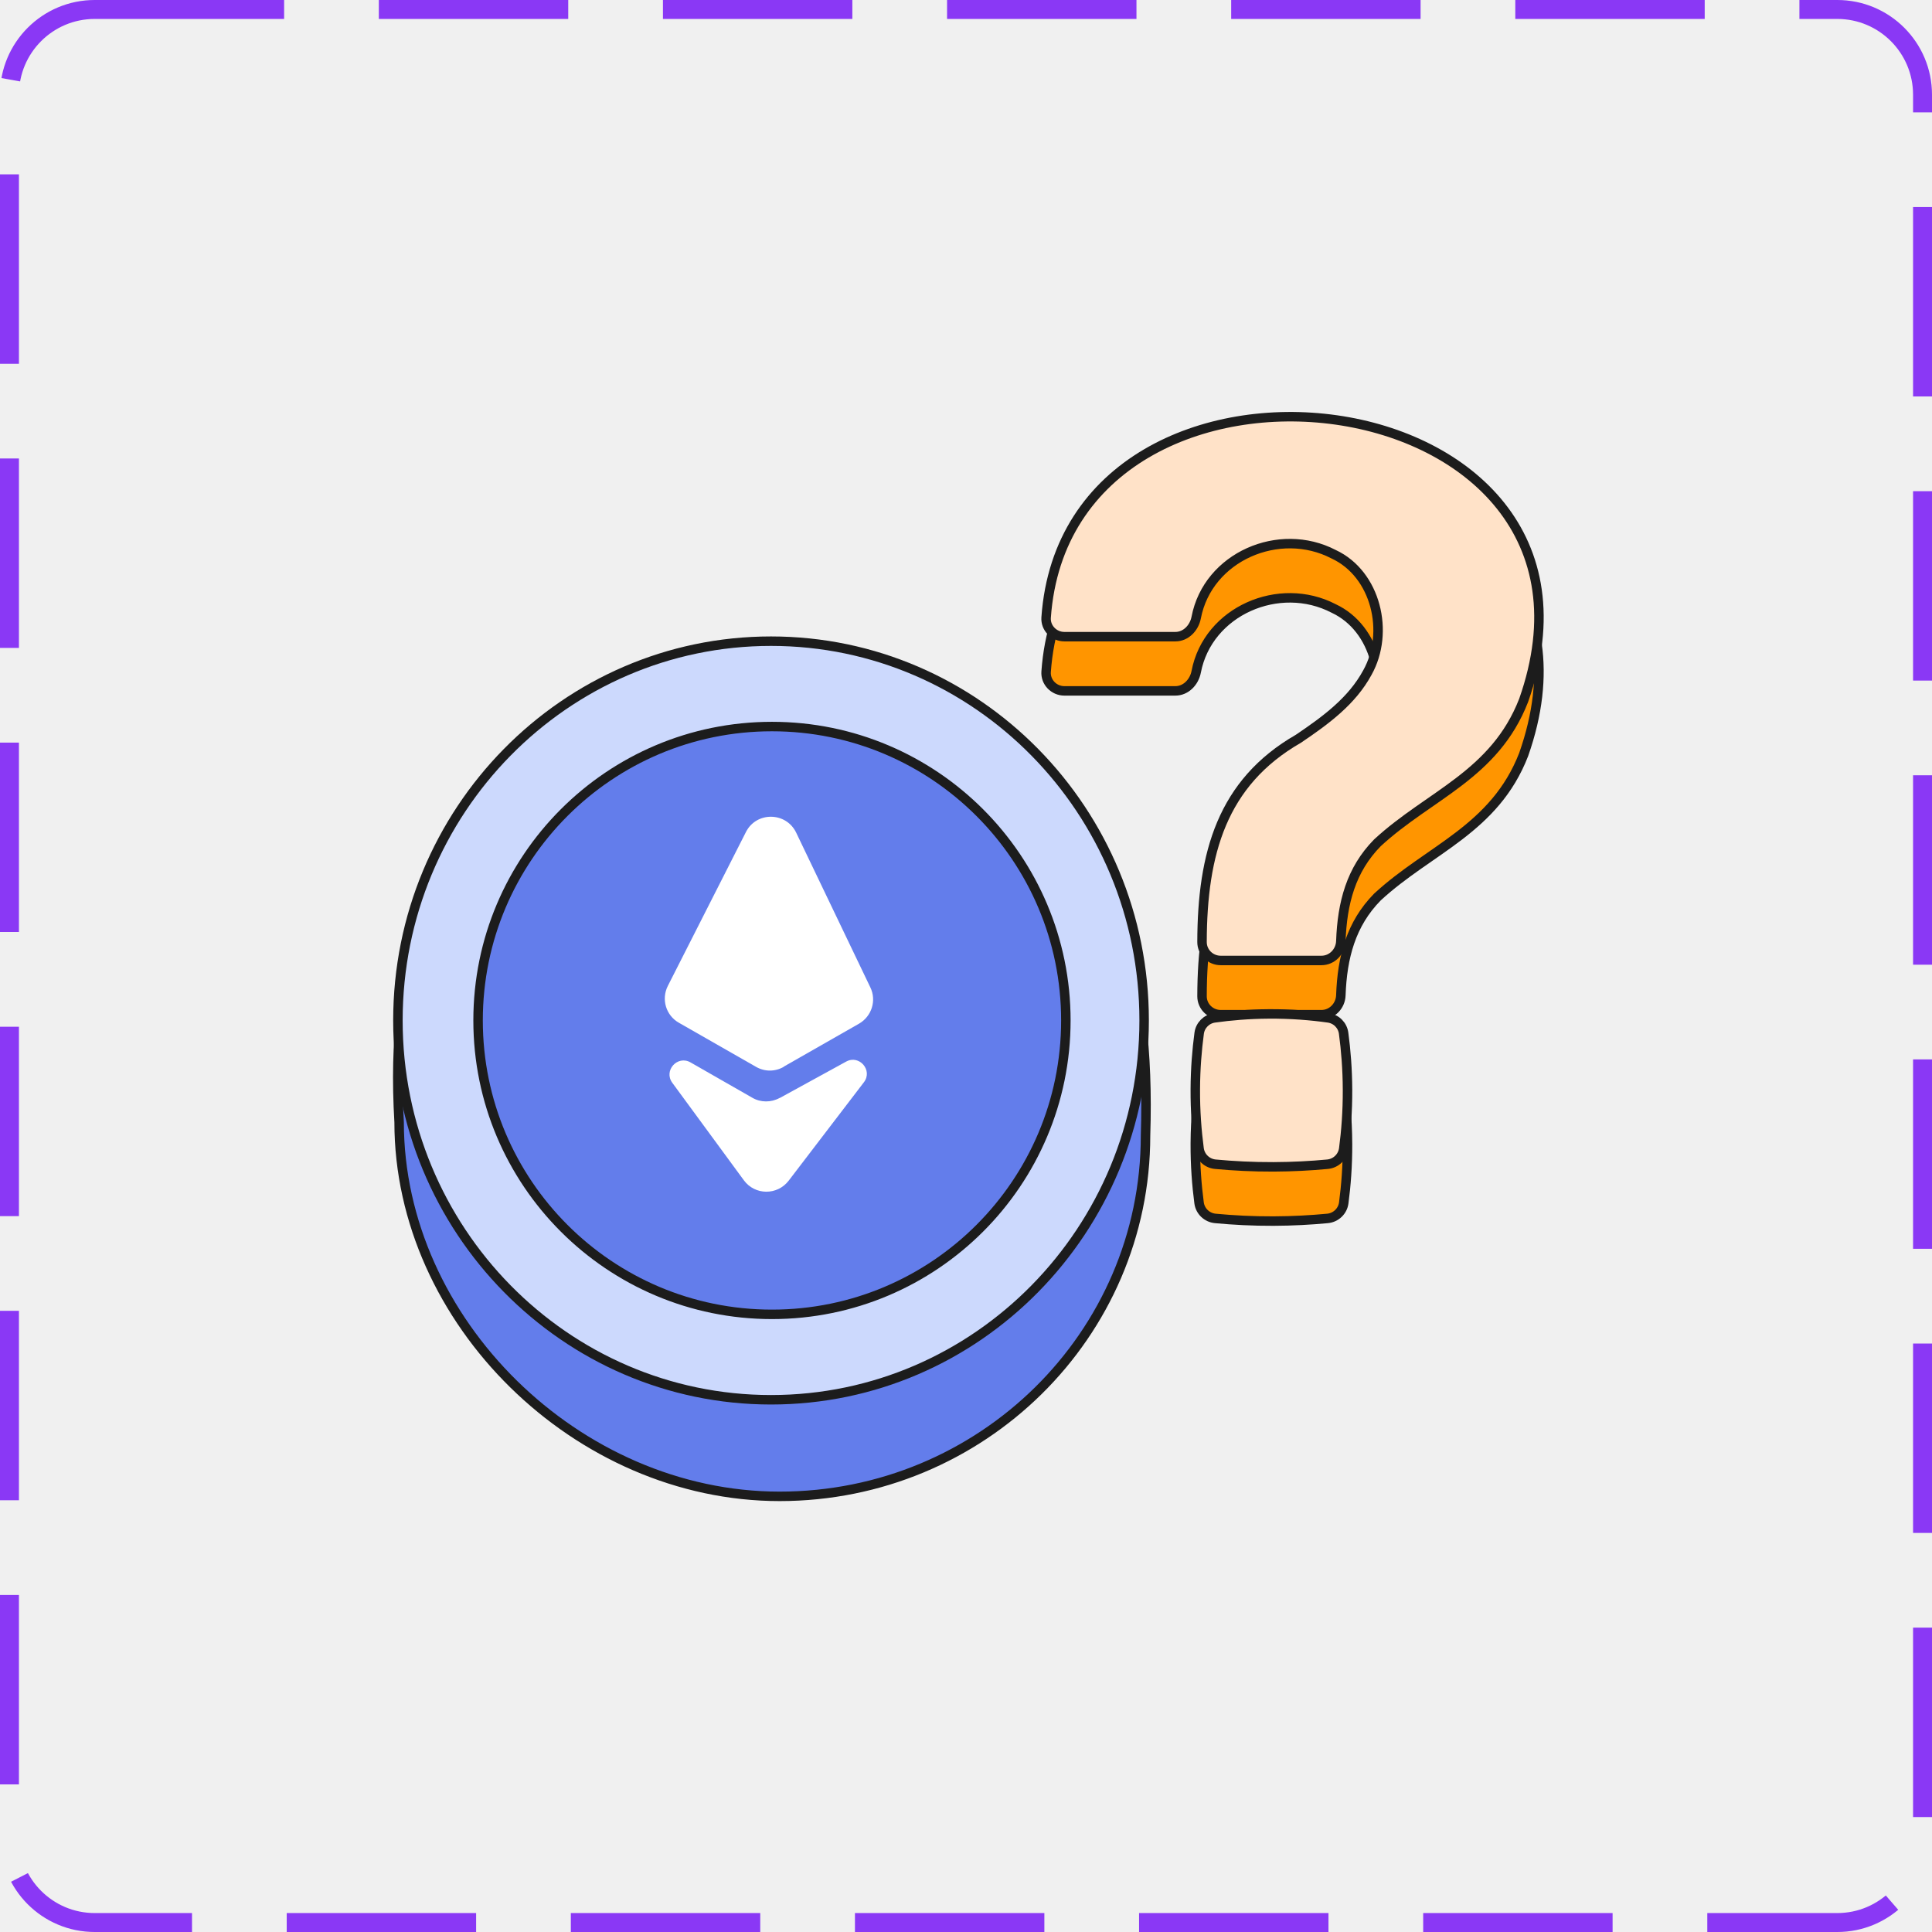
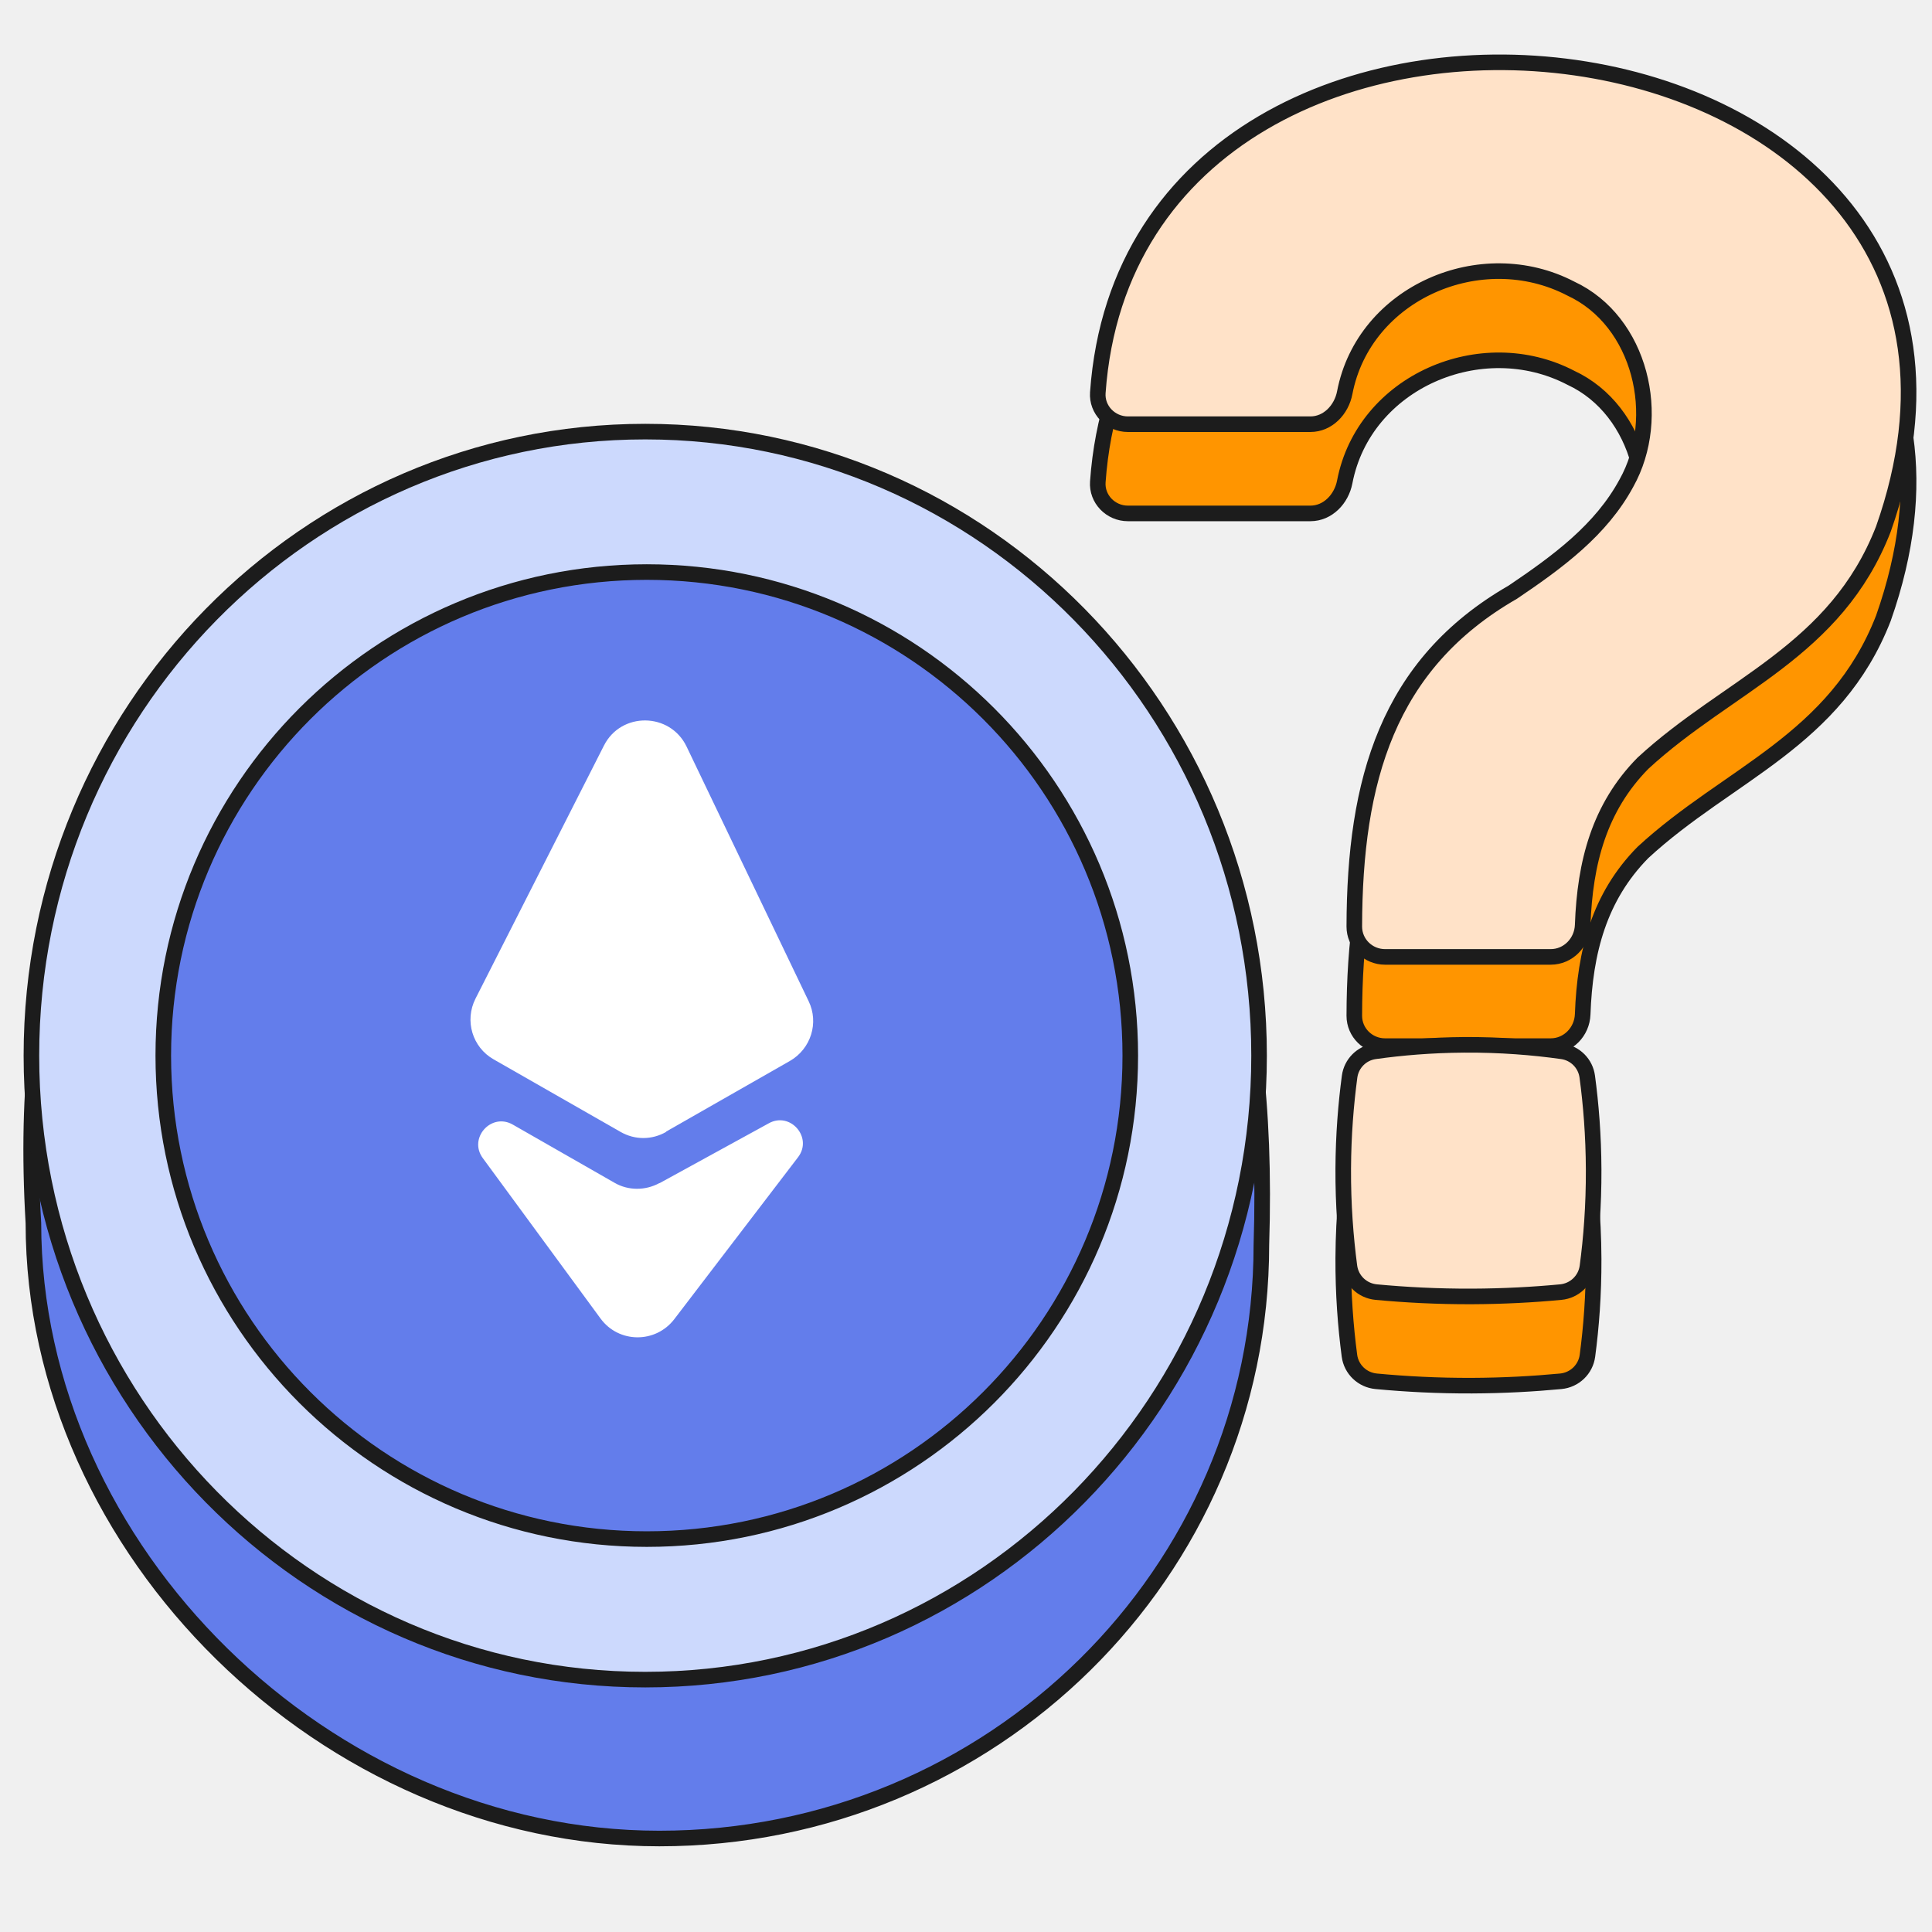
- <svg xmlns="http://www.w3.org/2000/svg" width="102" height="102" viewBox="0 0 102 102" fill="none">
-   <rect x="0.5" y="0.5" width="101" height="101" rx="4.5" stroke="#8A38F5" stroke-dasharray="10 5" />
-   <path d="M60.479 59.954C60.479 70.472 51.828 79 41.158 79C30.488 79 21.072 69.768 21.072 59.25C20.031 41.511 30.488 40.909 41.158 40.909C51.828 40.909 61.061 41.827 60.479 59.954Z" fill="#637DEB" stroke="#1C1C1C" stroke-width="0.5" stroke-linejoin="round" />
-   <path d="M40.706 73.901C51.591 73.901 60.405 64.934 60.405 53.876C60.405 42.818 51.581 33.851 40.706 33.851C29.832 33.851 21.008 42.818 21.008 53.876C21.008 64.934 29.832 73.901 40.706 73.901Z" fill="#CCD9FD" stroke="#1C1C1C" stroke-width="0.5" stroke-linejoin="round" />
-   <path d="M40.756 69.391C49.325 69.391 56.272 62.443 56.272 53.874C56.272 45.305 49.325 38.358 40.756 38.358C32.187 38.358 25.24 45.305 25.24 53.874C25.24 62.443 32.187 69.391 40.756 69.391Z" fill="#637DEB" stroke="#1C1C1C" stroke-width="0.5" stroke-linejoin="round" />
-   <path d="M41.38 56.322C40.921 56.587 40.37 56.587 39.911 56.322L35.841 53.996C35.157 53.608 34.902 52.752 35.26 52.048L39.381 43.928C39.932 42.836 41.503 42.856 42.033 43.958L45.95 52.129C46.287 52.823 46.022 53.66 45.349 54.047L41.38 56.312V56.322Z" fill="white" />
-   <path d="M41.159 57.967C40.711 58.212 40.16 58.212 39.721 57.957L36.457 56.09C35.763 55.692 35.018 56.529 35.498 57.171L39.272 62.313C39.854 63.108 41.037 63.119 41.639 62.333L45.607 57.141C46.097 56.508 45.362 55.661 44.669 56.049L41.17 57.967H41.159Z" fill="white" />
-   <path d="M64.448 53.571C63.905 53.571 63.46 53.138 63.461 52.596C63.472 47.921 64.517 44.183 68.547 41.867C70.001 40.885 71.378 39.873 72.193 38.367C73.378 36.25 72.651 33.166 70.409 32.123C67.54 30.63 63.772 32.251 63.154 35.465C63.049 36.014 62.611 36.475 62.053 36.475H56.194C55.643 36.475 55.191 36.015 55.23 35.464C56.395 19.078 86.516 22.58 80.441 39.838C78.909 43.781 75.463 44.827 72.723 47.356C71.323 48.778 70.862 50.539 70.79 52.55C70.77 53.11 70.324 53.571 69.764 53.571H64.448Z" fill="#FF9500" stroke="#1C1C1C" stroke-width="0.5" stroke-miterlimit="10" stroke-linejoin="round" />
-   <path d="M70.943 63.506C70.885 63.946 70.529 64.285 70.087 64.327C69.208 64.41 68.255 64.463 67.236 64.467C66.132 64.471 65.104 64.416 64.163 64.327C63.719 64.285 63.363 63.946 63.305 63.504C63.183 62.579 63.1 61.526 63.106 60.367C63.113 58.98 63.244 57.748 63.415 56.711C64.427 56.536 65.628 56.402 66.982 56.393C68.456 56.383 69.755 56.525 70.832 56.711C71.005 57.755 71.137 59 71.142 60.403C71.146 61.549 71.065 62.59 70.943 63.506Z" fill="#FF9500" stroke="#1C1C1C" stroke-width="0.5" stroke-miterlimit="10" stroke-linejoin="round" />
-   <path d="M64.448 50.708C63.905 50.708 63.46 50.275 63.461 49.733C63.472 45.058 64.517 41.32 68.547 39.004C70.001 38.022 71.378 37.011 72.193 35.505C73.378 33.387 72.651 30.303 70.409 29.261C67.54 27.767 63.772 29.388 63.154 32.602C63.049 33.151 62.611 33.613 62.053 33.613H56.194C55.643 33.613 55.191 33.152 55.23 32.602C56.395 16.215 86.516 19.717 80.441 36.975C78.909 40.918 75.463 41.965 72.723 44.494C71.323 45.915 70.862 47.676 70.79 49.687C70.77 50.247 70.324 50.708 69.764 50.708H64.448Z" fill="#FFE2C8" stroke="#1C1C1C" stroke-width="0.5" stroke-miterlimit="10" stroke-linejoin="round" />
-   <path d="M70.943 60.643C70.885 61.084 70.529 61.423 70.087 61.465C69.208 61.548 68.255 61.6 67.236 61.604C66.132 61.608 65.104 61.553 64.163 61.465C63.719 61.423 63.363 61.083 63.305 60.641C63.183 59.716 63.1 58.663 63.106 57.504C63.111 56.419 63.193 55.428 63.31 54.551C63.366 54.13 63.696 53.798 64.117 53.739C64.968 53.62 65.929 53.537 66.982 53.53C68.149 53.522 69.206 53.609 70.13 53.739C70.552 53.798 70.881 54.129 70.937 54.551C71.056 55.436 71.138 56.439 71.142 57.54C71.146 58.686 71.065 59.728 70.943 60.643Z" fill="#FFE2C8" stroke="#1C1C1C" stroke-width="0.5" stroke-miterlimit="10" stroke-linejoin="round" />
+ <svg xmlns="http://www.w3.org/2000/svg" width="62" height="62" viewBox="0 0 62 62" fill="none">
+   <g clip-path="url(#clip0_18011_5374)">
+     <path d="M40.479 39.954C40.479 50.472 31.828 59 21.158 59C10.488 59 1.072 49.768 1.072 39.25C0.031 21.511 10.488 20.909 21.158 20.909C31.828 20.909 41.061 21.827 40.479 39.954Z" fill="#637DEB" stroke="#1C1C1C" stroke-width="0.5" stroke-linejoin="round" />
+     <path d="M20.706 53.901C31.591 53.901 40.405 44.934 40.405 33.876C40.405 22.818 31.581 13.851 20.706 13.851C9.832 13.851 1.008 22.818 1.008 33.876C1.008 44.934 9.832 53.901 20.706 53.901Z" fill="#CCD9FD" stroke="#1C1C1C" stroke-width="0.5" stroke-linejoin="round" />
+     <path d="M20.756 49.391C29.325 49.391 36.272 42.443 36.272 33.874C36.272 25.305 29.325 18.358 20.756 18.358C12.187 18.358 5.24 25.305 5.24 33.874C5.24 42.443 12.187 49.391 20.756 49.391Z" fill="#637DEB" stroke="#1C1C1C" stroke-width="0.5" stroke-linejoin="round" />
+     <path d="M21.38 36.322C20.921 36.587 20.37 36.587 19.911 36.322L15.841 33.996C15.158 33.608 14.902 32.752 15.259 32.048L19.381 23.927C19.932 22.836 21.503 22.856 22.033 23.958L25.95 32.129C26.287 32.823 26.022 33.66 25.349 34.047L21.38 36.312V36.322Z" fill="white" />
+     <path d="M21.159 37.967C20.711 38.212 20.16 38.212 19.721 37.957L16.457 36.09C15.763 35.692 15.018 36.529 15.498 37.171L19.272 42.313C19.854 43.108 21.037 43.119 21.639 42.333L25.607 37.141C26.097 36.508 25.362 35.661 24.669 36.049L21.17 37.967H21.159Z" fill="white" />
+     <path d="M44.447 33.571C43.905 33.571 43.46 33.138 43.461 32.596C43.472 27.921 44.517 24.183 48.547 21.867C50.001 20.885 51.378 19.873 52.193 18.367C53.378 16.25 52.651 13.165 50.409 12.123C47.541 10.63 43.772 12.251 43.154 15.465C43.049 16.014 42.611 16.476 42.053 16.476H36.194C35.643 16.476 35.191 16.015 35.23 15.464C36.395 -0.922 66.516 2.58 60.441 19.838C58.909 23.781 55.463 24.827 52.723 27.357C51.323 28.778 50.862 30.539 50.79 32.55C50.77 33.11 50.324 33.571 49.764 33.571H44.447Z" fill="#FF9500" stroke="#1C1C1C" stroke-width="0.5" stroke-miterlimit="10" stroke-linejoin="round" />
+     <path d="M50.943 43.506C50.885 43.946 50.529 44.285 50.087 44.327C49.208 44.41 48.255 44.463 47.236 44.467C46.132 44.471 45.104 44.416 44.163 44.327C43.719 44.285 43.363 43.946 43.305 43.504C43.183 42.579 43.1 41.526 43.106 40.367C43.113 38.98 43.244 37.748 43.415 36.711C44.427 36.536 45.628 36.402 46.982 36.393C48.456 36.383 49.755 36.525 50.832 36.711C51.005 37.755 51.137 39 51.142 40.403C51.146 41.549 51.065 42.59 50.943 43.506Z" fill="#FF9500" stroke="#1C1C1C" stroke-width="0.5" stroke-miterlimit="10" stroke-linejoin="round" />
+     <path d="M44.447 30.708C43.905 30.708 43.46 30.275 43.461 29.733C43.472 25.058 44.517 21.32 48.547 19.004C50.001 18.022 51.378 17.011 52.193 15.505C53.378 13.387 52.651 10.303 50.409 9.261C47.541 7.767 43.772 9.388 43.154 12.602C43.049 13.151 42.611 13.613 42.053 13.613H36.194C35.643 13.613 35.191 13.152 35.23 12.601C36.395 -3.785 66.516 -0.283 60.441 16.975C58.909 20.918 55.463 21.965 52.723 24.494C51.323 25.915 50.862 27.676 50.79 29.687C50.77 30.247 50.324 30.708 49.764 30.708H44.447Z" fill="#FFE2C8" stroke="#1C1C1C" stroke-width="0.5" stroke-miterlimit="10" stroke-linejoin="round" />
+     <path d="M50.943 40.643C50.885 41.084 50.529 41.423 50.087 41.465C49.208 41.548 48.255 41.6 47.236 41.604C46.132 41.608 45.104 41.553 44.163 41.465C43.719 41.423 43.363 41.083 43.305 40.641C43.183 39.716 43.1 38.663 43.106 37.504C43.111 36.419 43.193 35.428 43.31 34.551C43.366 34.13 43.696 33.798 44.117 33.739C44.968 33.62 45.929 33.537 46.982 33.53C48.149 33.522 49.206 33.609 50.13 33.739C50.551 33.798 50.881 34.129 50.937 34.551C51.056 35.436 51.138 36.439 51.142 37.54C51.146 38.686 51.065 39.728 50.943 40.643Z" fill="#FFE2C8" stroke="#1C1C1C" stroke-width="0.5" stroke-miterlimit="10" stroke-linejoin="round" />
+   </g>
+   <defs>
+     <clipPath id="clip0_18011_5374">
+       <rect width="62" height="62" rx="5" fill="white" />
+     </clipPath>
+   </defs>
</svg>
